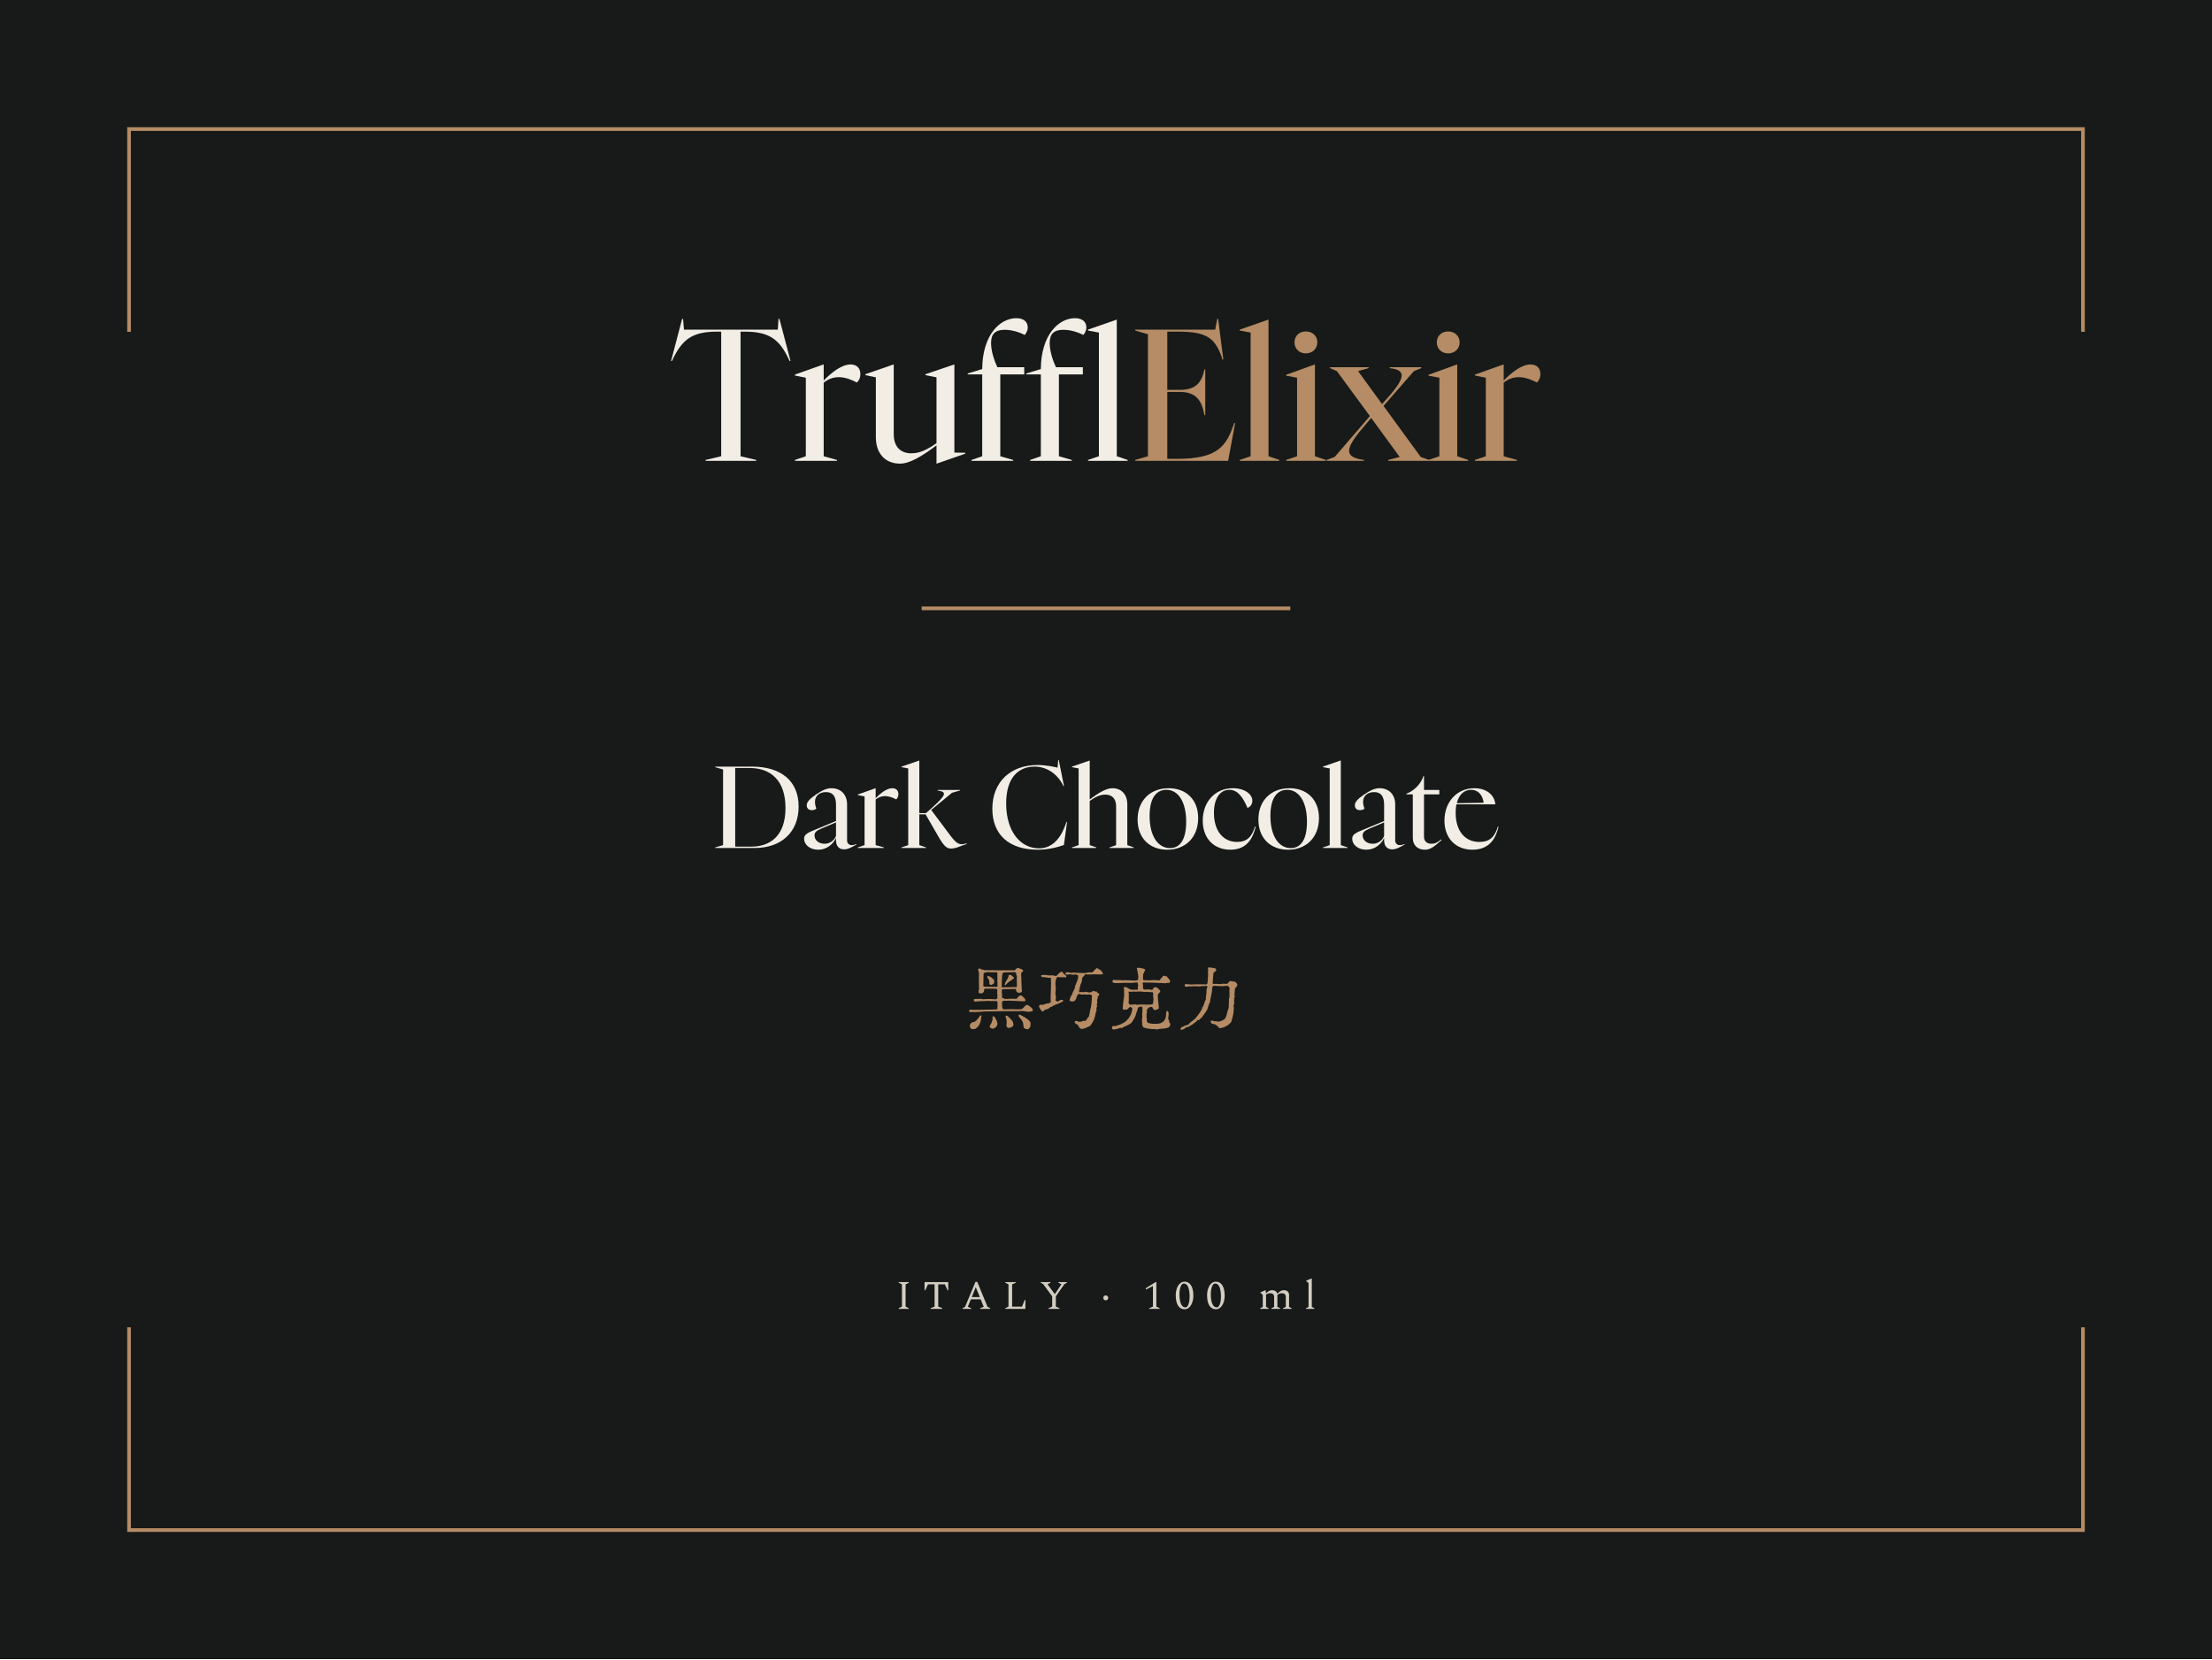
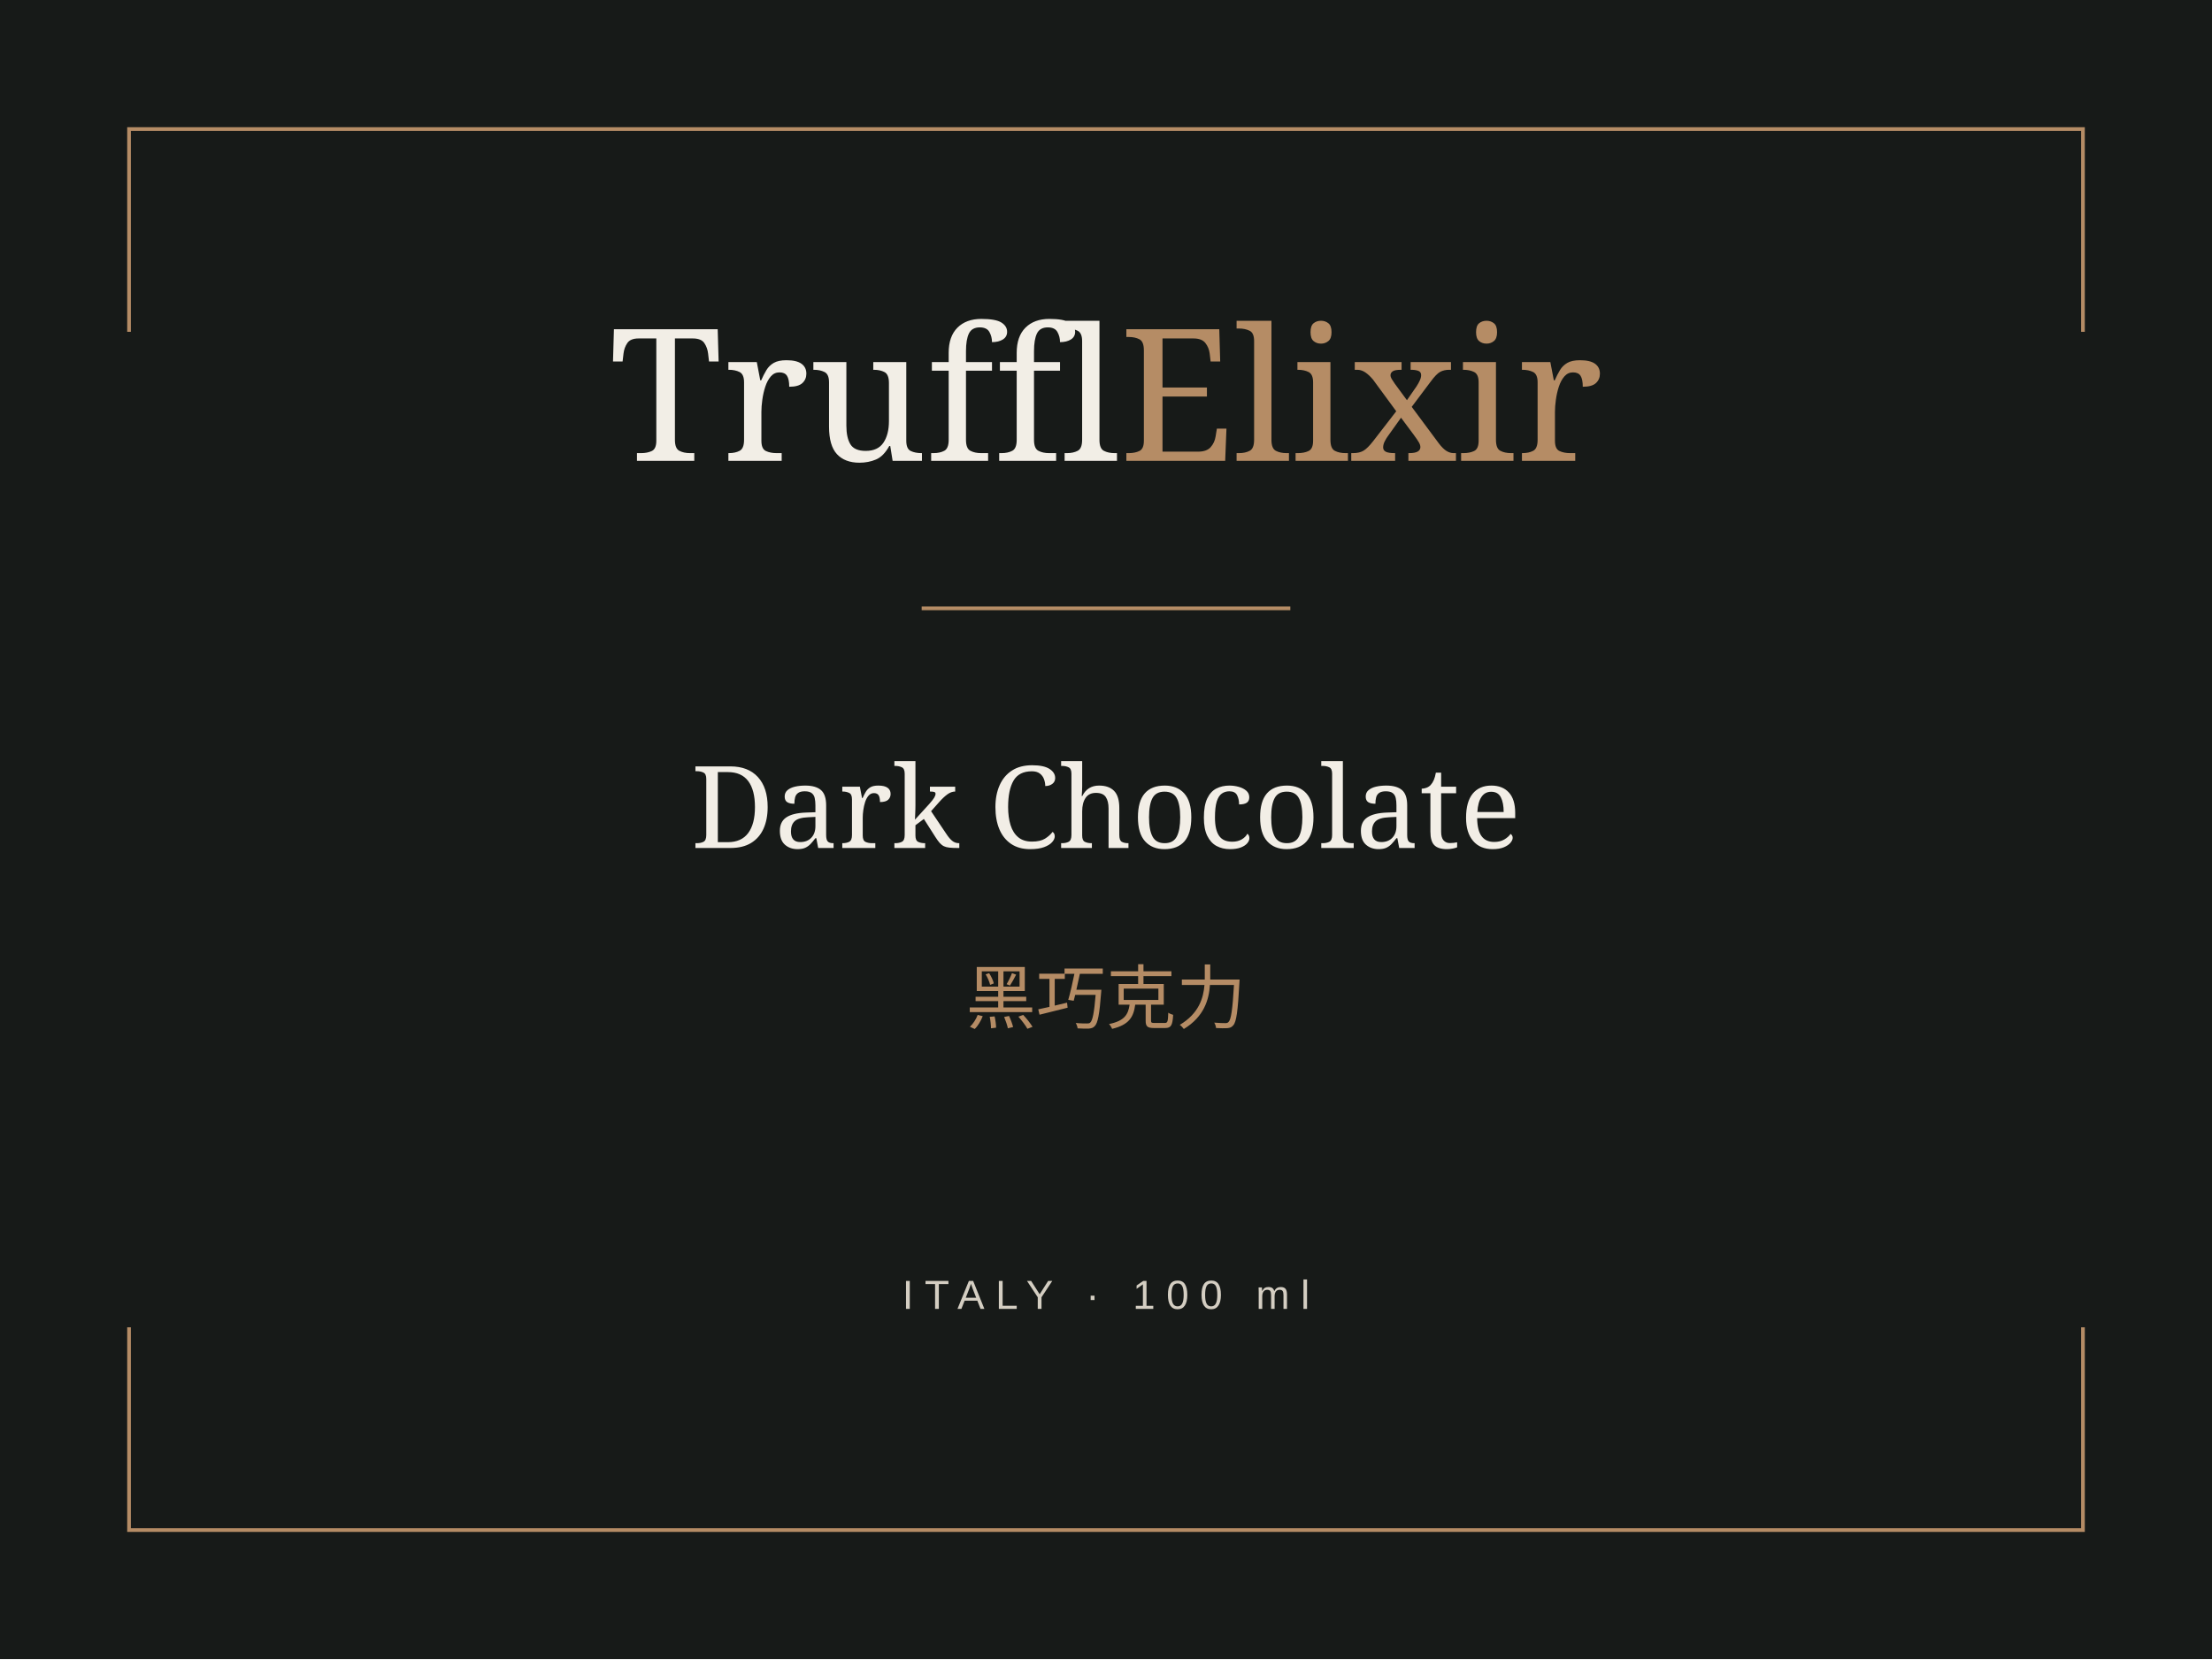
<svg xmlns="http://www.w3.org/2000/svg" width="1200" height="900" viewBox="0 0 1200 900" role="img" aria-label="TrufflElixir Dark Chocolate, 100 ml">
  <rect width="1200" height="900" fill="#171a18" />
  <path d="M70 180V70h1060v110M70 720v110h1060V720" fill="none" stroke="#b58c65" stroke-width="2" />
-   <g aria-label="TrufflElixir" data-typeface="Nyght Serif">
-     <path fill="#f2eee6" transform="translate(363.150 250) scale(0.1 -0.1)" d="M196 0H471V5L386 25V701H409C541 701 595 659 644 559L652 542H657L597 770H592L588 712H79L74 770H69L9 542H14L22 559C72 659 125 701 258 701H281V25L196 5Z" />
-     <path fill="#f2eee6" transform="translate(429.750 250) scale(0.1 -0.1)" d="M15 0H243V5L171 25V424C194 443 221 454 253 454C289 454 325 439 351 425C361 434 370 449 370 471C370 504 349 523 317 523C266 523 211 476 171 436V523H170L15 468V463L74 451V25L15 5Z" />
-     <path fill="#f2eee6" transform="translate(467.950 250) scale(0.1 -0.1)" d="M203 -15C256 -15 320 24 401 84V-15H402L557 39V44L498 45V523H497L341 470V465L401 453V96C349 60 311 41 264 41C208 41 169 75 169 144V523H168L15 470V465L72 453V128C72 40 123 -15 203 -15Z" />
-     <path fill="#f2eee6" transform="translate(525.150 250) scale(0.1 -0.1)" d="M19 0H245V5L175 25V469H305V508H159C143 542 125 594 125 639C125 689 148 711 199 711C242 711 282 696 308 683C313 690 324 704 324 724C324 754 302 774 262 774C174 774 78 684 77 498L-2 474V469H77V25L19 5Z" />
-     <path fill="#f2eee6" transform="translate(556.950 250) scale(0.1 -0.1)" d="M19 0H245V5L175 25V469H305V508H159C143 542 125 594 125 639C125 689 148 711 199 711C242 711 282 696 308 683C313 690 324 704 324 724C324 754 302 774 262 774C174 774 78 684 77 498L-2 474V469H77V25L19 5Z" />
-     <path fill="#f2eee6" transform="translate(588.750 250) scale(0.1 -0.1)" d="M15 0H230V5L171 25V766H170L15 712V707L74 696V25L15 5Z" />
-     <path fill="#b58c65" transform="translate(613.950 250) scale(0.1 -0.1)" d="M19 0H523L561 205H556L547 180C506 65 444 13 255 11H193V374H263C345 373 380 333 394 248H399V496H394C380 422 345 386 263 385H193V701H252C407 701 450 666 487 567L492 550H497L469 770H464L453 712H19V707L88 687V25L19 5Z" />
-     <path fill="#b58c65" transform="translate(671.050 250) scale(0.1 -0.1)" d="M15 0H230V5L171 25V766H170L15 712V707L74 696V25L15 5Z" />
-     <path fill="#b58c65" transform="translate(696.250 250) scale(0.1 -0.1)" d="M15 0H230V5L171 25V523H170L15 467V462L74 451V25L15 5ZM60 643C60 609 85 583 122 583C158 583 184 609 184 643C184 677 158 702 122 702C85 702 60 677 60 643Z" />
-     <path fill="#b58c65" transform="translate(721.450 250) scale(0.1 -0.1)" d="M316 0H538V5L493 21L291 298L456 487L496 503V508H325V503L338 501C401 491 417 460 323 353L283 308L153 487L210 503V508H1V503L38 487L217 243L26 21L-18 5V0H185V5L172 7C90 22 72 55 177 177L224 233L379 21L316 5Z" />
-     <path fill="#b58c65" transform="translate(773.450 250) scale(0.1 -0.1)" d="M15 0H230V5L171 25V523H170L15 467V462L74 451V25L15 5ZM60 643C60 609 85 583 122 583C158 583 184 609 184 643C184 677 158 702 122 702C85 702 60 677 60 643Z" />
-     <path fill="#b58c65" transform="translate(798.650 250) scale(0.1 -0.1)" d="M15 0H243V5L171 25V424C194 443 221 454 253 454C289 454 325 439 351 425C361 434 370 449 370 471C370 504 349 523 317 523C266 523 211 476 171 436V523H170L15 468V463L74 451V25L15 5Z" />
-   </g>
+   <text x="600" y="250" text-anchor="middle" fill="#f2eee6" font-family="Georgia,serif" font-size="100">Truffl<tspan fill="#b58c65">Elixir</tspan>
+   </text>
  <path d="M500 330h200" stroke="#b58c65" stroke-width="2" />
-   <g aria-label="Dark Chocolate" data-typeface="Nyght Serif">
-     <path fill="#f2eee6" transform="translate(386.813 460) scale(0.062 -0.062)" d="M19 0H365C598 0 749 139 749 363C749 589 592 712 341 712H19V707L88 687V25L19 5ZM194 12V700H320C504 700 634 592 634 350C634 109 503 12 336 12Z" />
-     <path fill="#f2eee6" transform="translate(435.049 460) scale(0.062 -0.062)" d="M143 -15C218 -15 272 34 298 87V68C298 16 325 -12 369 -12C404 -12 438 8 477 30V35C463 29 452 25 435 25C412 25 395 41 395 66V381C395 473 335 523 258 523C218 523 181 507 123 468C61 425 42 400 42 373C42 346 60 331 87 331C107 331 120 339 126 344C120 360 114 381 114 404C114 456 153 489 210 489C264 489 298 460 298 379V236L96 152C33 126 19 109 19 80C19 33 64 -15 143 -15ZM110 110C110 135 123 150 170 170L298 224V106C285 70 247 37 199 37C145 37 110 70 110 110Z" />
-     <path fill="#f2eee6" transform="translate(464.437 460) scale(0.062 -0.062)" d="M15 0H243V5L171 25V424C194 443 221 454 253 454C289 454 325 439 351 425C361 434 370 449 370 471C370 504 349 523 317 523C266 523 211 476 171 436V523H170L15 468V463L74 451V25L15 5Z" />
-     <path fill="#f2eee6" transform="translate(488.121 460) scale(0.062 -0.062)" d="M449 -5C478 -5 505 5 543 20L585 35V41C570 37 559 33 543 33C516 33 492 43 444 107L275 333L457 483L527 503V508H331V503L342 501C407 489 412 468 281 351L229 305H171V765H170L15 712V707L74 696V25L15 5V0H230V5L171 25V294H226L334 107C385 18 409 -5 449 -5Z" />
-     <path fill="#f2eee6" transform="translate(536.233 460) scale(0.062 -0.062)" d="M430 -15C526 -15 606 7 660 26L688 228H683C640 99 570 -3 442 -3C282 -3 155 141 155 390C155 620 266 711 401 712C518 713 609 640 656 542H661L615 770H610L605 703C572 711 502 726 429 726C198 726 34 582 34 343C34 116 181 -15 430 -15Z" />
-     <path fill="#f2eee6" transform="translate(580.563 460) scale(0.062 -0.062)" d="M15 0H229V5L171 25V412C223 448 261 467 308 467C364 467 402 434 402 364V25L345 5V0H556V5L500 25V380C500 469 449 523 369 523C316 523 251 484 171 425V765H170L15 712V707L74 696V25L15 5Z" />
-     <path fill="#f2eee6" transform="translate(615.903 460) scale(0.062 -0.062)" d="M280 -15C442 -15 550 96 550 262C550 423 445 523 292 523C128 523 20 412 20 250C20 86 125 -15 280 -15ZM125 280C125 442 186 509 272 509C376 509 445 403 445 230C445 69 389 -1 303 -1C197 -1 125 107 125 280Z" />
-     <path fill="#f2eee6" transform="translate(651.243 460) scale(0.062 -0.062)" d="M262 -15C408 -15 459 87 483 185L477 187C450 98 408 53 320 53C200 53 118 148 118 307C118 429 168 509 253 509C325 509 371 447 411 351C429 355 454 377 454 413C454 471 387 523 283 523C133 523 20 409 20 239C20 83 118 -15 262 -15Z" />
-     <path fill="#f2eee6" transform="translate(681.437 460) scale(0.062 -0.062)" d="M280 -15C442 -15 550 96 550 262C550 423 445 523 292 523C128 523 20 412 20 250C20 86 125 -15 280 -15ZM125 280C125 442 186 509 272 509C376 509 445 403 445 230C445 69 389 -1 303 -1C197 -1 125 107 125 280Z" />
-     <path fill="#f2eee6" transform="translate(716.777 460) scale(0.062 -0.062)" d="M15 0H230V5L171 25V766H170L15 712V707L74 696V25L15 5Z" />
-     <path fill="#f2eee6" transform="translate(732.401 460) scale(0.062 -0.062)" d="M143 -15C218 -15 272 34 298 87V68C298 16 325 -12 369 -12C404 -12 438 8 477 30V35C463 29 452 25 435 25C412 25 395 41 395 66V381C395 473 335 523 258 523C218 523 181 507 123 468C61 425 42 400 42 373C42 346 60 331 87 331C107 331 120 339 126 344C120 360 114 381 114 404C114 456 153 489 210 489C264 489 298 460 298 379V236L96 152C33 126 19 109 19 80C19 33 64 -15 143 -15ZM110 110C110 135 123 150 170 170L298 224V106C285 70 247 37 199 37C145 37 110 70 110 110Z" />
-     <path fill="#f2eee6" transform="translate(761.789 460) scale(0.062 -0.062)" d="M181 -15C228 -15 262 11 327 70L323 75C296 53 274 37 239 37C195 37 173 61 173 101V469H307V508H173V629H168C148 563 86 499 19 475V469H75V89C75 23 118 -15 181 -15Z" />
-     <path fill="#f2eee6" transform="translate(782.373 460) scale(0.062 -0.062)" d="M264 -15C418 -15 469 88 493 185L487 187C460 97 417 53 325 53C201 53 118 147 118 308C118 335 120 360 125 382H465C458 462 391 523 281 523C134 523 20 409 20 239C20 84 120 -15 264 -15ZM128 392C146 465 190 509 253 509C314 509 354 465 363 396Z" />
-   </g>
-   <g aria-label="黑巧克力" data-typeface="京華老宋体">
-     <path fill="#b58c65" transform="translate(524.000 555) scale(0.038 -0.038)" d="M189 781H200Q215 764 242 764Q257 760 257 756L498 754H699Q719 782 730 783L748 788Q804 769 818 752V743Q796 724 789 714Q793 586 796 500Q804 462 797 445Q769 430 759 430Q745 437 745 439L739 436Q715 448 714 485Q711 485 705 488L514 484V481Q515 454 512 443Q516 424 516 405V379L514 364L552 347L593 345L629 348L649 349Q674 349 723 347Q752 383 769 395H786Q801 396 849 338Q851 317 838 311L794 313Q722 315 600 321L588 318Q562 321 544 320Q515 313 515 290Q516 270 516 262L517 235Q520 211 532 197Q630 198 643 199H655L734 197L781 198Q810 199 842 244Q848 244 863 259H883Q954 215 955 187V175Q933 163 897 162Q888 162 811 172H779L738 171Q694 170 579 171Q576 171 555.5 170.5Q535 170 517.0 170.0Q499 170 296 167H281L138 157L88 159L56 158Q48 158 44 179Q53 196 88 191L108 189H138Q449 192 450 200V220L452 241Q451 263 451 298Q451 316 426 315Q413 315 332 316Q316 316 312 319Q296 316 285 315L232 314Q168 313 139 307Q120 306 112 321V333Q112 337 126 345L220 347Q241 341 244 341Q278 342 314 345Q387 344 420 339Q449 347 449 357V389Q449 395 447 451Q449 468 449 473Q442 492 426 491Q361 493 270 492Q260 491 256 447L236 426L195 425Q182 437 180 437Q183 476 188 490Q185 522 186 613L185 655Q185 678 187 716Q178 739 174 763Q178 775 189 781ZM700 727 537 723Q519 715 520 684Q514 684 511 517L520 511L723 514Q732 514 726 644Q727 650 729 665Q728 673 719 688Q719 713 717.0 717.0Q715 721 700 727ZM357 725 322 728 310 727Q251 726 252 700L249 538Q252 533 252 526Q249 526 249 523L264 520Q269 520 311 519Q392 517 423 518Q447 518 455 527Q449 542 449 548Q451 568 451 580Q451 590 448 595Q450 615 450 627L449 662Q453 725 442 726Q403 726 401 726ZM616 689H637Q654 682 685 652V640Q684 634 598 577Q598 573 563 541H560Q555 541 554 547Q554 571 594 633Q608 654 611 686ZM311 672Q349 672 391 626Q403 618 403 606L404 585Q404 559 363 546H349Q336 560 334 560Q336 577 336 584Q336 613 306 654L305 666Q306 671 311 672ZM222 111V100Q209 -31 154 -66Q143 -84 111 -85H78Q78 -81 57 -56V-30Q72 15 109 15Q142 16 204 108ZM762 122H768Q938 39 923 -14Q928 -44 906 -70Q896 -86 878 -88Q821 -84 821 -36Q820 29 769 75L751 101V110Q751 114 762 122ZM568 106H586Q620 82 645 52Q673 23 673 5Q688 -31 665 -48Q635 -69 610 -69Q590 -70 577 -38Q586 12 578 56L566 94Q569 100 568 106ZM389 97H398Q419 82 426 59Q447 26 450 -14Q446 -45 419 -64Q408 -75 381 -80Q345 -69 342 -60V-33Q366 -9 381 56V70Q381 77 378 82Q383 96 389 97Z" />
-     <path fill="#b58c65" transform="translate(562.000 555) scale(0.038 -0.038)" d="M869 785Q921 767 950 724L956 703L950 694L938 697Q915 697 896 694Q891 694 853 697Q766 694 742 694L705 697Q666 649 660 649Q660 592 636 549Q624 504 615 453L618 441Q629 441 645 444Q671 441 687 441Q697 447 705 447H714L760 437L778 441H784L790 437Q790 444 814 459H826Q837 450 856 450Q862 453 866 453Q882 422 902 422V401L881 374V347Q881 343 872 338Q872 336 875 299Q875 292 869 256Q875 237 875 235Q866 235 862 208Q862 206 866 190L850 132Q839 65 814 21Q783 -33 772 -40Q740 -58 718 -64Q718 -71 702 -73L696 -70Q682 -82 678 -82Q668 -79 666 -79Q654 -85 648 -85Q648 -82 618 -64Q600 -16 579 -16Q554 3 554 6V21Q554 25 563 30H585Q607 18 630 18Q647 18 675 33L705 30Q719 43 748 87Q761 87 772 178Q799 258 799 398Q790 404 760 410L739 407H711Q699 407 687 410Q676 407 663 407H651Q641 407 630 416H618Q589 416 576 356Q558 311 533 311Q531 311 509 308Q483 318 479 323Q479 331 497 383Q515 394 530 453Q535 453 542 465V483Q548 483 557 495L554 516Q600 626 600 637L603 679Q587 694 557 694L530 691Q493 697 479 697Q470 697 440 691Q422 697 422 703V712Q428 720 428 724H437Q447 724 464 727Q484 718 488 718Q514 718 542 721Q631 715 711 715Q735 724 754 724H805Q862 785 869 785ZM370 737Q383 715 434 673V664L425 652L403 655H349Q334 655 304 658Q280 628 280 579Q277 579 277 573Q277 571 280 555Q280 553 277 537Q283 516 283 504Q283 474 277 422L286 377L280 323Q295 308 313 308L355 332H370Q388 330 388 323V314Q388 309 304 271Q304 268 301 268H292Q284 274 283 274Q283 253 243 250Q243 236 198 226Q198 208 116 184Q116 180 107 166Q79 166 68 193Q44 221 44 244Q48 257 59 262H104Q146 280 159 280H177Q210 299 213 299L210 335Q210 344 213 344Q213 347 210 353Q213 507 216 531Q213 537 213 540L216 555Q213 596 213 625V643L210 649Q194 646 192 646Q121 654 101 658L95 655H92Q74 666 74 670V676Q74 681 86 688H141Q170 682 174 682H246Q252 676 289 673Q296 673 328 712Q363 737 370 737Z" />
-     <path fill="#b58c65" transform="translate(600.000 555) scale(0.038 -0.038)" d="M446 790H472Q552 779 560 763V760Q560 752 545 730Q545 718 530 696Q530 685 528 632Q532 612 541 612H569Q600 613 614 610Q636 613 669 614Q726 615 762 609Q780 628 814 671Q823 676 835 677Q843 677 859 664Q861 674 860 674L913 613L914 586L904 573L891 575H882Q867 575 856 569Q648 581 534 580Q526 573 521 573Q526 567 529 529L527 508Q531 479 549 479Q566 479 592 482Q640 480 661 473Q675 503 696 514Q736 515 776 459Q776 445 749 420Q749 415 740 405L741 353Q741 336 755 214Q735 188 702 188L687 187Q682 188 658 232H652Q600 232 585 187Q585 183 578 183Q586 170 586 157Q577 128 577 126Q577 123 580 117L578 87Q578 75 584 48Q581 43 581 30Q586 30 594 7Q629 -12 716 -10Q860 -9 858 136Q857 173 882 174Q891 165 895 134Q887 74 887 59Q892 59 903 30V21L899 13Q906 13 915 0L916 -24Q916 -65 844 -75Q745 -83 720 -91L691 -83Q680 -83 668 -86Q527 -74 527 -50Q518 -24 515 -24L517 -11V-8Q517 18 513 47Q519 71 519 104V107Q518 117 515 122Q521 152 520 204V223L509 237Q454 232 455 210Q455 202 431 140Q426 95 369 12Q353 -13 249 -56Q249 -61 228 -70Q213 -68 203 -68Q185 -77 122 -90H100Q84 -80 84 -71Q86 -40 110 -40Q126 -42 139 -42Q174 -26 196 -23Q294 21 301 48Q316 48 358 129L375 193Q375 200 372 205Q375 211 375 218Q350 231 346 231Q337 231 302 194Q278 191 262 191H252Q238 203 238 203Q240 270 260 392L257 410Q260 422 260 431L256 447Q256 450 259 456Q256 481 256 498V501Q255 517 264 517Q293 518 341 482Q346 482 376 476L430 477L449 474Q456 490 456 516L455 528Q461 536 461 537V541Q457 544 451 579Q449 579 449 582Q423 578 363 574Q298 577 266 576Q227 573 224 573V578L213 572H148Q105 571 94 584V605Q93 609 106 618Q164 613 186 614Q197 614 237 612L244 609L257 613Q321 610 346 611Q380 607 384 607Q388 607 394 610L407 607Q460 608 460 628V637L457 652L463 655Q459 709 440 783Q440 786 446 790ZM321 449Q324 421 327 421L325 402L326 338Q326 295 319 295Q336 270 336 264H379Q396 264 420 268Q424 264 452 262L478 265L484 263Q490 263 496 266Q558 264 597 264H610Q671 265 671 279L679 349Q673 370 673 385V397Q672 408 675 425Q675 428 661 445Q656 445 640 441Q627 441 577 447Q572 447 567 444Q491 452 471 451Q453 451 422 448L401 451L365 447Q339 450 321 449Z" />
-     <path fill="#b58c65" transform="translate(638.000 555) scale(0.038 -0.038)" d="M464 796Q571 786 571 772Q571 761 574 756Q574 748 534 717L522 566Q527 566 534 560H595Q612 560 638 557Q644 560 666 563Q699 560 724 560Q735 560 767 600H779Q802 600 822 591Q828 594 834 594H838Q874 567 874 548V533Q858 511 841 493V487Q834 412 834 404L838 376Q830 352 828 352L831 340Q831 330 828 318Q831 297 831 281Q823 248 819 248Q825 229 825 223Q825 135 795 42Q795 10 746 -22Q746 -26 727 -40Q721 -37 718 -37Q708 -55 641 -71H617Q572 -10 513 -10Q500 5 494 18Q497 36 504 36H516Q536 27 614 21Q709 51 709 85Q722 103 736 174Q740 177 752 223V245Q752 248 755 248Q755 251 752 251Q755 292 755 312V340Q755 355 764 370L761 376Q764 393 764 401L761 419L764 435L761 453Q764 473 764 493V502Q760 513 736 533L660 527Q633 530 537 533Q513 533 513 450Q485 321 485 312V297Q469 277 445 193Q429 161 381 101Q381 90 338 55Q338 42 301 42Q301 24 268 9Q257 -9 182 -50Q182 -55 145 -59Q113 -92 78 -96H71Q65 -96 65 -89Q68 -53 96 -53Q120 -36 179 -19Q195 7 268 58Q371 180 375 223Q389 234 418 327Q422 327 427 337L424 352L436 450Q436 453 433 453Q438 502 448 521Q447 530 442 530H405Q371 530 332 523L320 527L304 523L274 527Q210 523 170 523Q150 517 142 517H139Q135 517 124 533V548Q124 556 136 557Q178 557 209 551Q243 554 268 554H405Q409 554 409 551Q448 551 448 572Q451 572 458 692Q458 694 455 732Q457 744 461 744Q455 756 455 778V787Q455 791 464 796Z" />
-   </g>
-   <g aria-label="ITALY · 100 ml" data-typeface="Spectral">
-     <path fill="#d4cec2" transform="translate(486.002 710) scale(0.022 -0.022)" d="M70 0V16L150 56V604L70 644V660H320V644L240 604V56L320 16V0Z" />
-     <path fill="#d4cec2" transform="translate(500.582 710) scale(0.022 -0.022)" d="M192 0V16L292 56V605H129L61 458H45V660H629V458H613L545 605H382V56L482 16V0Z" />
-     <path fill="#d4cec2" transform="translate(521.410 710) scale(0.022 -0.022)" d="M33 0V16L97 49L353 665H398L650 52L717 16V0H469V16L557 50L482 235H239L165 50L249 16V0ZM262 290H460L361 536Z" />
-     <path fill="#d4cec2" transform="translate(543.910 710) scale(0.022 -0.022)" d="M65 0V16L145 56V604L65 644V660H325V644L235 604V55H478L546 222H562V0Z" />
-     <path fill="#d4cec2" transform="translate(563.814 710) scale(0.022 -0.022)" d="M228 0V16L318 56V308L96 611L35 644V660H277V644L204 609V605L383 362L544 604V608L471 644V660H683V644L619 611L408 309V56L498 16V0Z" />
-     <path fill="#d4cec2" transform="translate(597.110 710) scale(0.022 -0.022)" d="M125 210Q100 210 82.0 228.0Q64 246 64 271Q64 296 82.0 314.0Q100 332 125 332Q150 332 168.0 314.0Q186 296 186 271Q186 246 168.0 228.0Q150 210 125 210Z" />
-     <path fill="#d4cec2" transform="translate(620.110 710) scale(0.022 -0.022)" d="M153 0V16L243 56V563L68 475V510L308 660H328V56L408 16V0Z" />
-     <path fill="#d4cec2" transform="translate(637.110 710) scale(0.022 -0.022)" d="M250 -10Q146 -10 89.5 81.0Q33 172 33 330Q33 428 60.5 504.5Q88 581 137.0 625.5Q186 670 250 670Q354 670 410.5 579.0Q467 488 467 330Q467 232 439.0 155.5Q411 79 362.5 34.5Q314 -10 250 -10ZM271 37Q304 37 327.0 71.0Q350 105 362.5 164.5Q375 224 375 299Q375 450 339.5 537.0Q304 624 233 624Q199 624 175.0 590.0Q151 556 138.0 497.0Q125 438 125 363Q125 212 161.5 124.5Q198 37 271 37Z" />
-     <path fill="#d4cec2" transform="translate(654.110 710) scale(0.022 -0.022)" d="M250 -10Q146 -10 89.5 81.0Q33 172 33 330Q33 428 60.5 504.5Q88 581 137.0 625.5Q186 670 250 670Q354 670 410.5 579.0Q467 488 467 330Q467 232 439.0 155.5Q411 79 362.5 34.5Q314 -10 250 -10ZM271 37Q304 37 327.0 71.0Q350 105 362.5 164.5Q375 224 375 299Q375 450 339.5 537.0Q304 624 233 624Q199 624 175.0 590.0Q151 556 138.0 497.0Q125 438 125 363Q125 212 161.5 124.5Q198 37 271 37Z" />
-     <path fill="#d4cec2" transform="translate(682.610 710) scale(0.022 -0.022)" d="M48 0V16L111 48V346L51 398V405L175 460H181L190 386H195Q232 424 266.5 442.0Q301 460 342 460Q390 460 424.0 438.5Q458 417 468 374H471Q513 418 549.5 439.0Q586 460 630 460Q686 460 722.5 430.5Q759 401 759 343V48L822 16V0H608V16L679 48V296Q679 340 652.5 363.0Q626 386 585 386Q551 386 521.0 375.0Q491 364 471 342V48L540 16V0H324V16L391 48V296Q391 340 364.5 363.0Q338 386 297 386Q272 386 241.0 377.0Q210 368 191 351V48L256 16V0Z" />
-     <path fill="#d4cec2" transform="translate(707.530 710) scale(0.022 -0.022)" d="M44 0V16L107 48V636L47 688V695L181 750H187V48L250 16V0Z" />
-   </g>
+   <text x="600" y="460" text-anchor="middle" fill="#f2eee6" font-family="Georgia,serif" font-size="62">Dark Chocolate</text>
+   <text x="600" y="555" text-anchor="middle" fill="#b58c65" font-family="serif" font-size="38">黑巧克力</text>
+   <text x="600" y="710" text-anchor="middle" fill="#d4cec2" font-family="Arial,sans-serif" letter-spacing="6" font-size="22">ITALY · 100 ml</text>
</svg>
